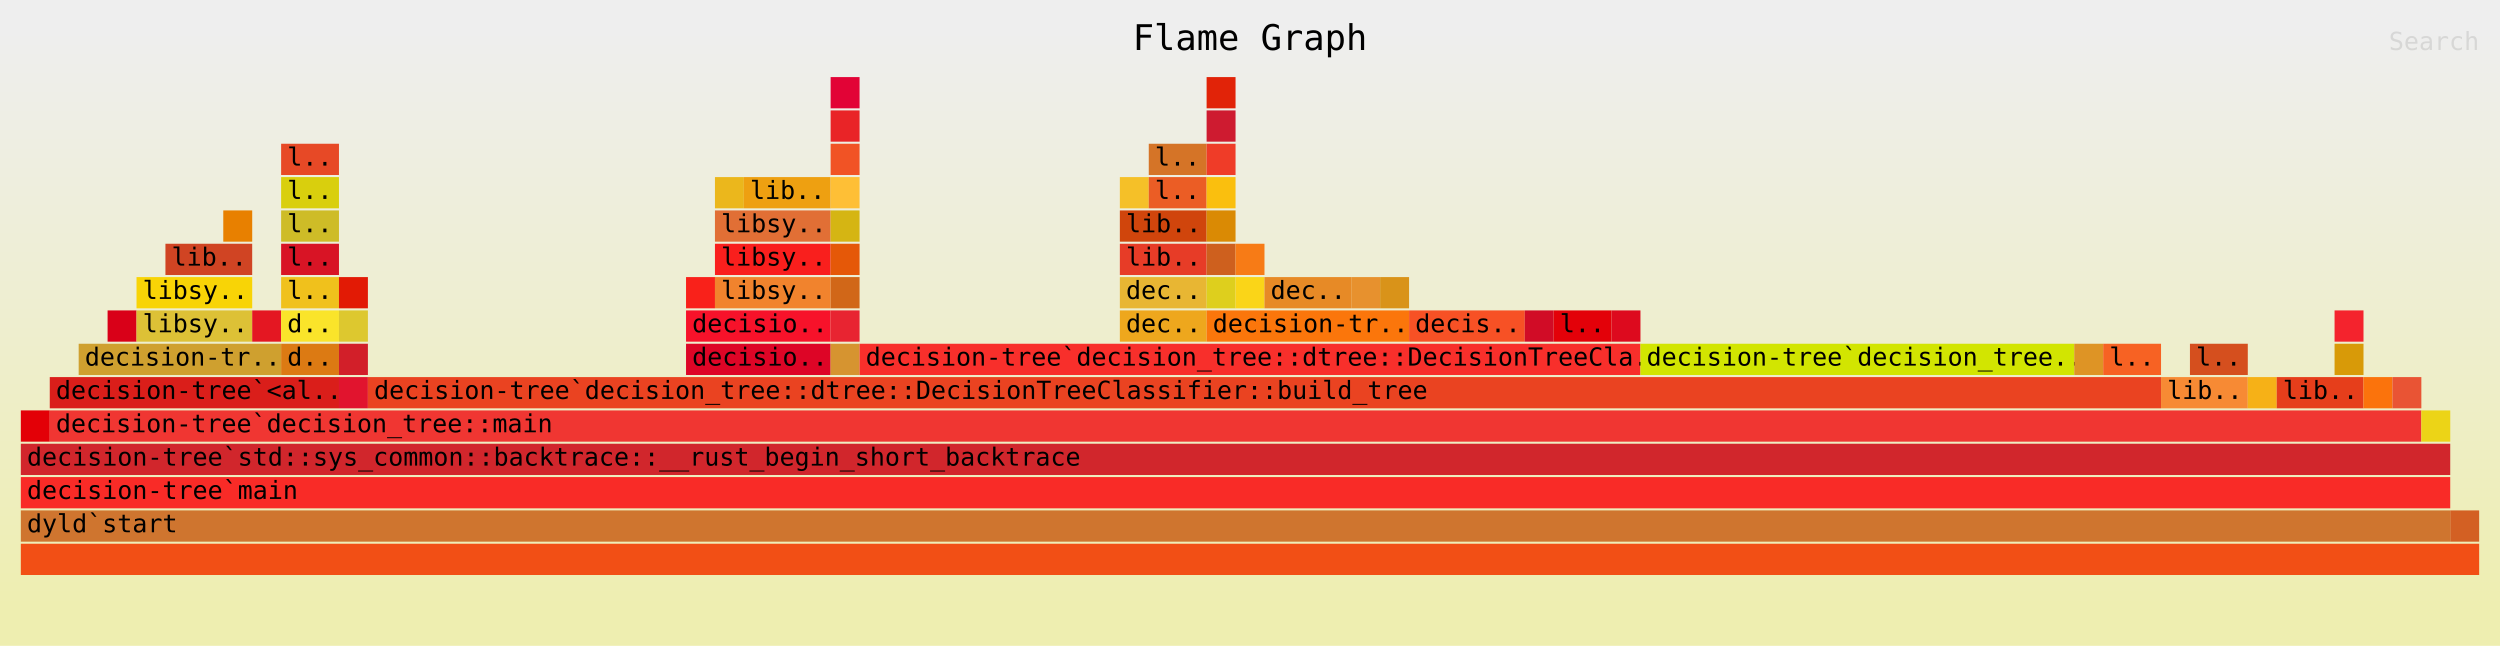
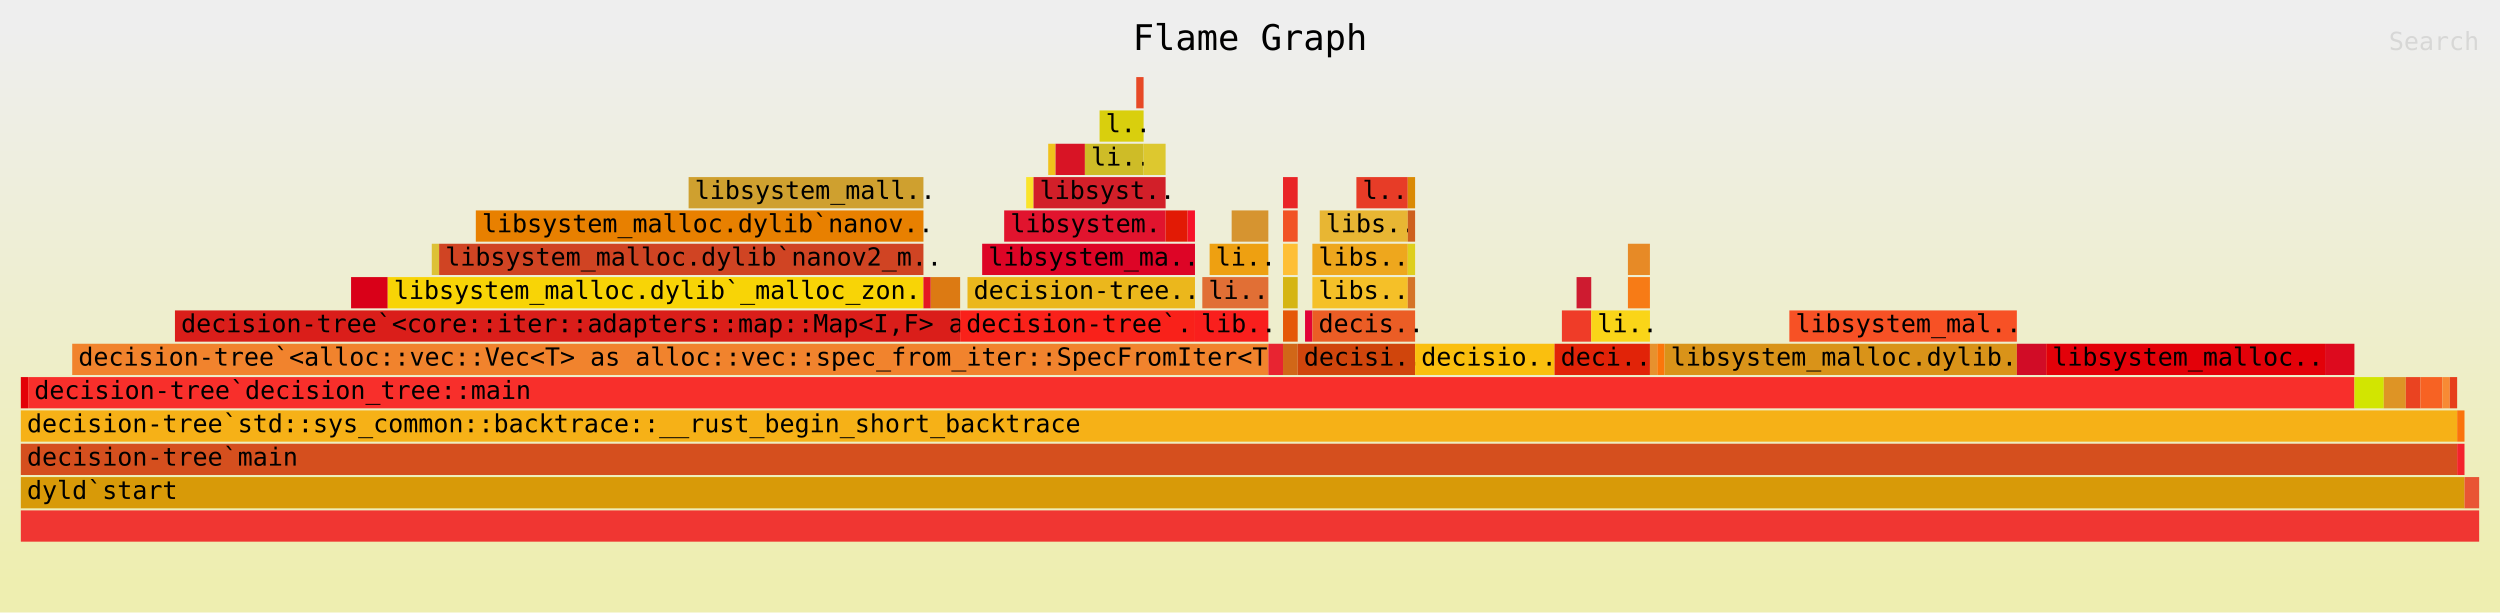
- <svg xmlns="http://www.w3.org/2000/svg" xmlns:ns1="http://github.com/jonhoo/inferno" version="1.1" width="1200" height="310" viewBox="0 0 1200 310">
+ <svg xmlns="http://www.w3.org/2000/svg" xmlns:ns1="http://github.com/jonhoo/inferno" version="1.1" width="1200" height="294" viewBox="0 0 1200 294">
  <defs>
    <linearGradient id="background" y1="0" y2="1" x1="0" x2="0">
      <stop stop-color="#eeeeee" offset="5%" />
      <stop stop-color="#eeeeb0" offset="95%" />
    </linearGradient>
  </defs>
  <style type="text/css">
text { font-family:monospace; font-size:12px }
#title { text-anchor:middle; font-size:17px; }
#matched { text-anchor:end; }
#search { text-anchor:end; opacity:0.1; cursor:pointer; }
#search:hover, #search.show { opacity:1; }
#subtitle { text-anchor:middle; font-color:rgb(160,160,160); }
#unzoom { cursor:pointer; }
#frames &gt; *:hover { stroke:black; stroke-width:0.5; cursor:pointer; }
.hide { display:none; }
.parent { opacity:0.5; }
</style>
-   <rect x="0" y="0" width="100%" height="310" fill="url(#background)" />
+   <rect x="0" y="0" width="100%" height="294" fill="url(#background)" />
  <text id="title" fill="rgb(0,0,0)" x="50%" y="24.00">Flame Graph</text>
-   <text id="details" fill="rgb(0,0,0)" x="10" y="293.00"> </text>
+   <text id="details" fill="rgb(0,0,0)" x="10" y="277.00"> </text>
  <text id="unzoom" class="hide" fill="rgb(0,0,0)" x="10" y="24.00">Reset Zoom</text>
  <text id="search" fill="rgb(0,0,0)" x="1190" y="24.00">Search</text>
-   <text id="matched" fill="rgb(0,0,0)" x="1190" y="293.00"> </text>
-   <svg id="frames" x="10" width="1180" total_samples="85">
-     <g>
-       <rect x="0%" y="197" width="1.177%" height="15" fill="rgb(227,0,7)" ns1:x="0" ns1:w="1" />
-       <text x="0.25%" y="207.50" />
-     </g>
-     <g>
-       <rect x="3.529%" y="149" width="1.177%" height="15" fill="rgb(217,0,24)" ns1:x="3" ns1:w="1" />
-       <text x="3.779%" y="159.50" />
-     </g>
-     <g>
-       <rect x="4.706%" y="149" width="4.706%" height="15" fill="rgb(221,193,54)" ns1:x="4" ns1:w="4" />
-       <text x="4.956%" y="159.50">libsy..</text>
-     </g>
-     <g>
-       <rect x="4.706%" y="133" width="4.706%" height="15" fill="rgb(248,212,6)" ns1:x="4" ns1:w="4" />
-       <text x="4.956%" y="143.50">libsy..</text>
-     </g>
-     <g>
-       <rect x="5.882%" y="117" width="3.529%" height="15" fill="rgb(208,68,35)" ns1:x="5" ns1:w="3" />
-       <text x="6.132%" y="127.50">lib..</text>
-     </g>
-     <g>
-       <rect x="8.235%" y="101" width="1.177%" height="15" fill="rgb(232,128,0)" ns1:x="7" ns1:w="1" />
-       <text x="8.485%" y="111.50" />
-     </g>
-     <g>
-       <rect x="2.353%" y="165" width="8.235%" height="15" fill="rgb(207,160,47)" ns1:x="2" ns1:w="7" />
-       <text x="2.603%" y="175.50">decision-tr..</text>
-     </g>
-     <g>
-       <rect x="9.412%" y="149" width="1.177%" height="15" fill="rgb(228,23,34)" ns1:x="8" ns1:w="1" />
-       <text x="9.662%" y="159.50" />
-     </g>
-     <g>
-       <rect x="1.177%" y="181" width="11.765%" height="15" fill="rgb(218,30,26)" ns1:x="1" ns1:w="10" />
-       <text x="1.427%" y="191.50">decision-tree`&lt;al..</text>
-     </g>
-     <g>
-       <rect x="10.588%" y="165" width="2.353%" height="15" fill="rgb(220,122,19)" ns1:x="9" ns1:w="2" />
-       <text x="10.838%" y="175.50">d..</text>
-     </g>
-     <g>
-       <rect x="10.588%" y="149" width="2.353%" height="15" fill="rgb(250,228,42)" ns1:x="9" ns1:w="2" />
-       <text x="10.838%" y="159.50">d..</text>
-     </g>
-     <g>
-       <rect x="10.588%" y="133" width="2.353%" height="15" fill="rgb(240,193,28)" ns1:x="9" ns1:w="2" />
-       <text x="10.838%" y="143.50">l..</text>
-     </g>
-     <g>
-       <rect x="10.588%" y="117" width="2.353%" height="15" fill="rgb(216,20,37)" ns1:x="9" ns1:w="2" />
-       <text x="10.838%" y="127.50">l..</text>
-     </g>
-     <g>
-       <rect x="10.588%" y="101" width="2.353%" height="15" fill="rgb(206,188,39)" ns1:x="9" ns1:w="2" />
-       <text x="10.838%" y="111.50">l..</text>
-     </g>
-     <g>
-       <rect x="10.588%" y="85" width="2.353%" height="15" fill="rgb(217,207,13)" ns1:x="9" ns1:w="2" />
-       <text x="10.838%" y="95.50">l..</text>
-     </g>
-     <g>
-       <rect x="10.588%" y="69" width="2.353%" height="15" fill="rgb(231,73,38)" ns1:x="9" ns1:w="2" />
-       <text x="10.838%" y="79.50">l..</text>
-     </g>
-     <g>
-       <rect x="12.941%" y="181" width="1.177%" height="15" fill="rgb(225,20,46)" ns1:x="11" ns1:w="1" />
-       <text x="13.191%" y="191.50" />
-     </g>
-     <g>
-       <rect x="12.941%" y="165" width="1.177%" height="15" fill="rgb(210,31,41)" ns1:x="11" ns1:w="1" />
-       <text x="13.191%" y="175.50" />
-     </g>
-     <g>
-       <rect x="12.941%" y="149" width="1.177%" height="15" fill="rgb(221,200,47)" ns1:x="11" ns1:w="1" />
-       <text x="13.191%" y="159.50" />
-     </g>
-     <g>
-       <rect x="12.941%" y="133" width="1.177%" height="15" fill="rgb(226,26,5)" ns1:x="11" ns1:w="1" />
-       <text x="13.191%" y="143.50" />
-     </g>
-     <g>
-       <rect x="27.059%" y="133" width="1.177%" height="15" fill="rgb(249,33,26)" ns1:x="23" ns1:w="1" />
-       <text x="27.309%" y="143.50" />
-     </g>
-     <g>
-       <rect x="28.235%" y="85" width="1.177%" height="15" fill="rgb(235,183,28)" ns1:x="24" ns1:w="1" />
-       <text x="28.485%" y="95.50" />
-     </g>
-     <g>
-       <rect x="27.059%" y="165" width="5.882%" height="15" fill="rgb(221,5,38)" ns1:x="23" ns1:w="5" />
-       <text x="27.309%" y="175.50">decisio..</text>
-     </g>
-     <g>
-       <rect x="27.059%" y="149" width="5.882%" height="15" fill="rgb(247,18,42)" ns1:x="23" ns1:w="5" />
-       <text x="27.309%" y="159.50">decisio..</text>
-     </g>
-     <g>
-       <rect x="28.235%" y="133" width="4.706%" height="15" fill="rgb(241,131,45)" ns1:x="24" ns1:w="4" />
-       <text x="28.485%" y="143.50">libsy..</text>
-     </g>
-     <g>
-       <rect x="28.235%" y="117" width="4.706%" height="15" fill="rgb(249,31,29)" ns1:x="24" ns1:w="4" />
-       <text x="28.485%" y="127.50">libsy..</text>
-     </g>
-     <g>
-       <rect x="28.235%" y="101" width="4.706%" height="15" fill="rgb(225,111,53)" ns1:x="24" ns1:w="4" />
-       <text x="28.485%" y="111.50">libsy..</text>
-     </g>
-     <g>
-       <rect x="29.412%" y="85" width="3.529%" height="15" fill="rgb(238,160,17)" ns1:x="25" ns1:w="3" />
-       <text x="29.662%" y="95.50">lib..</text>
-     </g>
-     <g>
-       <rect x="32.941%" y="165" width="1.177%" height="15" fill="rgb(214,148,48)" ns1:x="28" ns1:w="1" />
-       <text x="33.191%" y="175.50" />
-     </g>
-     <g>
-       <rect x="32.941%" y="149" width="1.177%" height="15" fill="rgb(232,36,49)" ns1:x="28" ns1:w="1" />
-       <text x="33.191%" y="159.50" />
-     </g>
-     <g>
-       <rect x="32.941%" y="133" width="1.177%" height="15" fill="rgb(209,103,24)" ns1:x="28" ns1:w="1" />
-       <text x="33.191%" y="143.50" />
-     </g>
-     <g>
-       <rect x="32.941%" y="117" width="1.177%" height="15" fill="rgb(229,88,8)" ns1:x="28" ns1:w="1" />
-       <text x="33.191%" y="127.50" />
-     </g>
-     <g>
-       <rect x="32.941%" y="101" width="1.177%" height="15" fill="rgb(213,181,19)" ns1:x="28" ns1:w="1" />
-       <text x="33.191%" y="111.50" />
-     </g>
-     <g>
-       <rect x="32.941%" y="85" width="1.177%" height="15" fill="rgb(254,191,54)" ns1:x="28" ns1:w="1" />
-       <text x="33.191%" y="95.50" />
-     </g>
-     <g>
-       <rect x="32.941%" y="69" width="1.177%" height="15" fill="rgb(241,83,37)" ns1:x="28" ns1:w="1" />
-       <text x="33.191%" y="79.50" />
-     </g>
-     <g>
-       <rect x="32.941%" y="53" width="1.177%" height="15" fill="rgb(233,36,39)" ns1:x="28" ns1:w="1" />
-       <text x="33.191%" y="63.50" />
-     </g>
-     <g>
-       <rect x="32.941%" y="37" width="1.177%" height="15" fill="rgb(226,3,54)" ns1:x="28" ns1:w="1" />
-       <text x="33.191%" y="47.50" />
-     </g>
-     <g>
-       <rect x="44.706%" y="85" width="1.177%" height="15" fill="rgb(245,192,40)" ns1:x="38" ns1:w="1" />
-       <text x="44.956%" y="95.50" />
-     </g>
-     <g>
-       <rect x="44.706%" y="149" width="3.529%" height="15" fill="rgb(238,167,29)" ns1:x="38" ns1:w="3" />
-       <text x="44.956%" y="159.50">dec..</text>
-     </g>
-     <g>
-       <rect x="44.706%" y="133" width="3.529%" height="15" fill="rgb(232,182,51)" ns1:x="38" ns1:w="3" />
-       <text x="44.956%" y="143.50">dec..</text>
-     </g>
-     <g>
-       <rect x="44.706%" y="117" width="3.529%" height="15" fill="rgb(231,60,39)" ns1:x="38" ns1:w="3" />
-       <text x="44.956%" y="127.50">lib..</text>
-     </g>
-     <g>
-       <rect x="44.706%" y="101" width="3.529%" height="15" fill="rgb(208,69,12)" ns1:x="38" ns1:w="3" />
-       <text x="44.956%" y="111.50">lib..</text>
-     </g>
-     <g>
-       <rect x="45.882%" y="85" width="2.353%" height="15" fill="rgb(235,93,37)" ns1:x="39" ns1:w="2" />
-       <text x="46.132%" y="95.50">l..</text>
-     </g>
-     <g>
-       <rect x="45.882%" y="69" width="2.353%" height="15" fill="rgb(213,116,39)" ns1:x="39" ns1:w="2" />
-       <text x="46.132%" y="79.50">l..</text>
-     </g>
-     <g>
-       <rect x="48.235%" y="133" width="1.177%" height="15" fill="rgb(222,207,29)" ns1:x="41" ns1:w="1" />
-       <text x="48.485%" y="143.50" />
-     </g>
-     <g>
-       <rect x="48.235%" y="117" width="1.177%" height="15" fill="rgb(206,96,30)" ns1:x="41" ns1:w="1" />
-       <text x="48.485%" y="127.50" />
-     </g>
-     <g>
-       <rect x="48.235%" y="101" width="1.177%" height="15" fill="rgb(218,138,4)" ns1:x="41" ns1:w="1" />
-       <text x="48.485%" y="111.50" />
-     </g>
-     <g>
-       <rect x="48.235%" y="85" width="1.177%" height="15" fill="rgb(250,191,14)" ns1:x="41" ns1:w="1" />
-       <text x="48.485%" y="95.50" />
-     </g>
-     <g>
-       <rect x="48.235%" y="69" width="1.177%" height="15" fill="rgb(239,60,40)" ns1:x="41" ns1:w="1" />
-       <text x="48.485%" y="79.50" />
-     </g>
-     <g>
-       <rect x="48.235%" y="53" width="1.177%" height="15" fill="rgb(206,27,48)" ns1:x="41" ns1:w="1" />
-       <text x="48.485%" y="63.50" />
-     </g>
-     <g>
-       <rect x="48.235%" y="37" width="1.177%" height="15" fill="rgb(225,35,8)" ns1:x="41" ns1:w="1" />
-       <text x="48.485%" y="47.50" />
-     </g>
-     <g>
-       <rect x="49.412%" y="133" width="1.177%" height="15" fill="rgb(250,213,24)" ns1:x="42" ns1:w="1" />
-       <text x="49.662%" y="143.50" />
-     </g>
-     <g>
-       <rect x="49.412%" y="117" width="1.177%" height="15" fill="rgb(247,123,22)" ns1:x="42" ns1:w="1" />
-       <text x="49.662%" y="127.50" />
-     </g>
-     <g>
-       <rect x="50.588%" y="133" width="3.529%" height="15" fill="rgb(231,138,38)" ns1:x="43" ns1:w="3" />
-       <text x="50.838%" y="143.50">dec..</text>
-     </g>
-     <g>
-       <rect x="54.118%" y="133" width="1.177%" height="15" fill="rgb(231,145,46)" ns1:x="46" ns1:w="1" />
-       <text x="54.368%" y="143.50" />
-     </g>
-     <g>
-       <rect x="48.235%" y="149" width="8.235%" height="15" fill="rgb(251,118,11)" ns1:x="41" ns1:w="7" />
-       <text x="48.485%" y="159.50">decision-tr..</text>
-     </g>
-     <g>
-       <rect x="55.294%" y="133" width="1.177%" height="15" fill="rgb(217,147,25)" ns1:x="47" ns1:w="1" />
-       <text x="55.544%" y="143.50" />
-     </g>
-     <g>
-       <rect x="56.471%" y="149" width="4.706%" height="15" fill="rgb(247,81,37)" ns1:x="48" ns1:w="4" />
-       <text x="56.721%" y="159.50">decis..</text>
-     </g>
-     <g>
-       <rect x="61.176%" y="149" width="1.177%" height="15" fill="rgb(209,12,38)" ns1:x="52" ns1:w="1" />
-       <text x="61.426%" y="159.50" />
-     </g>
-     <g>
-       <rect x="62.353%" y="149" width="2.353%" height="15" fill="rgb(227,1,9)" ns1:x="53" ns1:w="2" />
-       <text x="62.603%" y="159.50">l..</text>
-     </g>
-     <g>
-       <rect x="34.118%" y="165" width="31.765%" height="15" fill="rgb(248,47,43)" ns1:x="29" ns1:w="27" />
-       <text x="34.368%" y="175.50">decision-tree`decision_tree::dtree::DecisionTreeCla..</text>
-     </g>
-     <g>
-       <rect x="64.706%" y="149" width="1.177%" height="15" fill="rgb(221,10,30)" ns1:x="55" ns1:w="1" />
-       <text x="64.956%" y="159.50" />
-     </g>
-     <g>
-       <rect x="65.882%" y="165" width="17.647%" height="15" fill="rgb(210,229,1)" ns1:x="56" ns1:w="15" />
-       <text x="66.132%" y="175.50">decision-tree`decision_tree..</text>
-     </g>
-     <g>
-       <rect x="83.529%" y="165" width="1.177%" height="15" fill="rgb(222,148,37)" ns1:x="71" ns1:w="1" />
-       <text x="83.779%" y="175.50" />
-     </g>
-     <g>
-       <rect x="14.118%" y="181" width="72.941%" height="15" fill="rgb(234,67,33)" ns1:x="12" ns1:w="62" />
-       <text x="14.368%" y="191.50">decision-tree`decision_tree::dtree::DecisionTreeClassifier::build_tree</text>
-     </g>
-     <g>
-       <rect x="84.706%" y="165" width="2.353%" height="15" fill="rgb(247,98,35)" ns1:x="72" ns1:w="2" />
-       <text x="84.956%" y="175.50">l..</text>
-     </g>
-     <g>
-       <rect x="87.059%" y="181" width="3.529%" height="15" fill="rgb(247,138,52)" ns1:x="74" ns1:w="3" />
-       <text x="87.309%" y="191.50">lib..</text>
-     </g>
-     <g>
-       <rect x="88.235%" y="165" width="2.353%" height="15" fill="rgb(213,79,30)" ns1:x="75" ns1:w="2" />
-       <text x="88.485%" y="175.50">l..</text>
-     </g>
-     <g>
-       <rect x="90.588%" y="181" width="1.177%" height="15" fill="rgb(246,177,23)" ns1:x="77" ns1:w="1" />
-       <text x="90.838%" y="191.50" />
-     </g>
-     <g>
-       <rect x="91.765%" y="181" width="3.529%" height="15" fill="rgb(230,62,27)" ns1:x="78" ns1:w="3" />
-       <text x="92.015%" y="191.50">lib..</text>
-     </g>
-     <g>
-       <rect x="94.118%" y="165" width="1.177%" height="15" fill="rgb(216,154,8)" ns1:x="80" ns1:w="1" />
-       <text x="94.368%" y="175.50" />
-     </g>
-     <g>
-       <rect x="94.118%" y="149" width="1.177%" height="15" fill="rgb(244,35,45)" ns1:x="80" ns1:w="1" />
-       <text x="94.368%" y="159.50" />
-     </g>
-     <g>
-       <rect x="95.294%" y="181" width="1.177%" height="15" fill="rgb(251,115,12)" ns1:x="81" ns1:w="1" />
-       <text x="95.544%" y="191.50" />
-     </g>
-     <g>
-       <rect x="1.177%" y="197" width="96.471%" height="15" fill="rgb(240,54,50)" ns1:x="1" ns1:w="82" />
-       <text x="1.427%" y="207.50">decision-tree`decision_tree::main</text>
-     </g>
-     <g>
-       <rect x="96.471%" y="181" width="1.177%" height="15" fill="rgb(233,84,52)" ns1:x="82" ns1:w="1" />
-       <text x="96.721%" y="191.50" />
-     </g>
-     <g>
-       <rect x="0%" y="245" width="98.823%" height="15" fill="rgb(207,117,47)" ns1:x="0" ns1:w="84" />
-       <text x="0.25%" y="255.50">dyld`start</text>
-     </g>
-     <g>
-       <rect x="0%" y="229" width="98.823%" height="15" fill="rgb(249,43,39)" ns1:x="0" ns1:w="84" />
-       <text x="0.25%" y="239.50">decision-tree`main</text>
-     </g>
-     <g>
-       <rect x="0%" y="213" width="98.823%" height="15" fill="rgb(209,38,44)" ns1:x="0" ns1:w="84" />
-       <text x="0.25%" y="223.50">decision-tree`std::sys_common::backtrace::__rust_begin_short_backtrace</text>
-     </g>
-     <g>
-       <rect x="97.647%" y="197" width="1.177%" height="15" fill="rgb(236,212,23)" ns1:x="83" ns1:w="1" />
-       <text x="97.897%" y="207.50" />
-     </g>
-     <g>
-       <rect x="0%" y="261" width="100%" height="15" fill="rgb(242,79,21)" ns1:x="0" ns1:w="85" />
-       <text x="0.25%" y="271.50" />
-     </g>
-     <g>
-       <rect x="98.823%" y="245" width="1.177%" height="15" fill="rgb(211,96,35)" ns1:x="84" ns1:w="1" />
-       <text x="99.073%" y="255.50" />
+   <text id="matched" fill="rgb(0,0,0)" x="1190" y="277.00"> </text>
+   <svg id="frames" x="10" width="1180" total_samples="335">
+     <g>
+       <rect x="0%" y="181" width="0.298%" height="15" fill="rgb(227,0,7)" ns1:x="0" ns1:w="1" />
+       <text x="0.25%" y="191.50" />
+     </g>
+     <g>
+       <rect x="13.433%" y="133" width="1.492%" height="15" fill="rgb(217,0,24)" ns1:x="45" ns1:w="5" />
+       <text x="13.683%" y="143.50" />
+     </g>
+     <g>
+       <rect x="16.716%" y="117" width="0.298%" height="15" fill="rgb(221,193,54)" ns1:x="56" ns1:w="1" />
+       <text x="16.966%" y="127.50" />
+     </g>
+     <g>
+       <rect x="14.925%" y="133" width="21.791%" height="15" fill="rgb(248,212,6)" ns1:x="50" ns1:w="73" />
+       <text x="15.175%" y="143.50">libsystem_malloc.dylib`_malloc_zon..</text>
+     </g>
+     <g>
+       <rect x="17.015%" y="117" width="19.701%" height="15" fill="rgb(208,68,35)" ns1:x="57" ns1:w="66" />
+       <text x="17.265%" y="127.50">libsystem_malloc.dylib`nanov2_m..</text>
+     </g>
+     <g>
+       <rect x="18.508%" y="101" width="18.209%" height="15" fill="rgb(232,128,0)" ns1:x="62" ns1:w="61" />
+       <text x="18.758%" y="111.50">libsystem_malloc.dylib`nanov..</text>
+     </g>
+     <g>
+       <rect x="27.164%" y="85" width="9.552%" height="15" fill="rgb(207,160,47)" ns1:x="91" ns1:w="32" />
+       <text x="27.414%" y="95.50">libsystem_mall..</text>
+     </g>
+     <g>
+       <rect x="36.716%" y="133" width="0.298%" height="15" fill="rgb(228,23,34)" ns1:x="123" ns1:w="1" />
+       <text x="36.966%" y="143.50" />
+     </g>
+     <g>
+       <rect x="6.269%" y="149" width="31.94%" height="15" fill="rgb(218,30,26)" ns1:x="21" ns1:w="107" />
+       <text x="6.519%" y="159.50">decision-tree`&lt;core::iter::adapters::map::Map&lt;I,F&gt; a..</text>
+     </g>
+     <g>
+       <rect x="37.015%" y="133" width="1.194%" height="15" fill="rgb(220,122,19)" ns1:x="124" ns1:w="4" />
+       <text x="37.265%" y="143.50" />
+     </g>
+     <g>
+       <rect x="40.895%" y="85" width="0.298%" height="15" fill="rgb(250,228,42)" ns1:x="137" ns1:w="1" />
+       <text x="41.145%" y="95.50" />
+     </g>
+     <g>
+       <rect x="41.791%" y="69" width="0.298%" height="15" fill="rgb(240,193,28)" ns1:x="140" ns1:w="1" />
+       <text x="42.041%" y="79.50" />
+     </g>
+     <g>
+       <rect x="42.09%" y="69" width="1.194%" height="15" fill="rgb(216,20,37)" ns1:x="141" ns1:w="4" />
+       <text x="42.34%" y="79.50" />
+     </g>
+     <g>
+       <rect x="43.284%" y="69" width="2.388%" height="15" fill="rgb(206,188,39)" ns1:x="145" ns1:w="8" />
+       <text x="43.534%" y="79.50">li..</text>
+     </g>
+     <g>
+       <rect x="43.881%" y="53" width="1.791%" height="15" fill="rgb(217,207,13)" ns1:x="147" ns1:w="6" />
+       <text x="44.131%" y="63.50">l..</text>
+     </g>
+     <g>
+       <rect x="45.373%" y="37" width="0.298%" height="15" fill="rgb(231,73,38)" ns1:x="152" ns1:w="1" />
+       <text x="45.623%" y="47.50" />
+     </g>
+     <g>
+       <rect x="40%" y="101" width="6.567%" height="15" fill="rgb(225,20,46)" ns1:x="134" ns1:w="22" />
+       <text x="40.25%" y="111.50">libsystem..</text>
+     </g>
+     <g>
+       <rect x="41.194%" y="85" width="5.373%" height="15" fill="rgb(210,31,41)" ns1:x="138" ns1:w="18" />
+       <text x="41.444%" y="95.50">libsyst..</text>
+     </g>
+     <g>
+       <rect x="45.672%" y="69" width="0.895%" height="15" fill="rgb(221,200,47)" ns1:x="153" ns1:w="3" />
+       <text x="45.922%" y="79.50" />
+     </g>
+     <g>
+       <rect x="46.567%" y="101" width="0.895%" height="15" fill="rgb(226,26,5)" ns1:x="156" ns1:w="3" />
+       <text x="46.817%" y="111.50" />
+     </g>
+     <g>
+       <rect x="38.209%" y="149" width="9.552%" height="15" fill="rgb(249,33,26)" ns1:x="128" ns1:w="32" />
+       <text x="38.459%" y="159.50">decision-tree`..</text>
+     </g>
+     <g>
+       <rect x="38.508%" y="133" width="9.254%" height="15" fill="rgb(235,183,28)" ns1:x="129" ns1:w="31" />
+       <text x="38.758%" y="143.50">decision-tree..</text>
+     </g>
+     <g>
+       <rect x="39.105%" y="117" width="8.657%" height="15" fill="rgb(221,5,38)" ns1:x="131" ns1:w="29" />
+       <text x="39.355%" y="127.50">libsystem_ma..</text>
+     </g>
+     <g>
+       <rect x="47.463%" y="101" width="0.298%" height="15" fill="rgb(247,18,42)" ns1:x="159" ns1:w="1" />
+       <text x="47.713%" y="111.50" />
+     </g>
+     <g>
+       <rect x="2.09%" y="165" width="48.657%" height="15" fill="rgb(241,131,45)" ns1:x="7" ns1:w="163" />
+       <text x="2.34%" y="175.50">decision-tree`&lt;alloc::vec::Vec&lt;T&gt; as alloc::vec::spec_from_iter::SpecFromIter&lt;T,..</text>
+     </g>
+     <g>
+       <rect x="47.761%" y="149" width="2.985%" height="15" fill="rgb(249,31,29)" ns1:x="160" ns1:w="10" />
+       <text x="48.011%" y="159.50">lib..</text>
+     </g>
+     <g>
+       <rect x="48.06%" y="133" width="2.687%" height="15" fill="rgb(225,111,53)" ns1:x="161" ns1:w="9" />
+       <text x="48.31%" y="143.50">li..</text>
+     </g>
+     <g>
+       <rect x="48.358%" y="117" width="2.388%" height="15" fill="rgb(238,160,17)" ns1:x="162" ns1:w="8" />
+       <text x="48.608%" y="127.50">li..</text>
+     </g>
+     <g>
+       <rect x="49.254%" y="101" width="1.492%" height="15" fill="rgb(214,148,48)" ns1:x="165" ns1:w="5" />
+       <text x="49.504%" y="111.50" />
+     </g>
+     <g>
+       <rect x="50.746%" y="165" width="0.597%" height="15" fill="rgb(232,36,49)" ns1:x="170" ns1:w="2" />
+       <text x="50.996%" y="175.50" />
+     </g>
+     <g>
+       <rect x="51.343%" y="165" width="0.597%" height="15" fill="rgb(209,103,24)" ns1:x="172" ns1:w="2" />
+       <text x="51.593%" y="175.50" />
+     </g>
+     <g>
+       <rect x="51.343%" y="149" width="0.597%" height="15" fill="rgb(229,88,8)" ns1:x="172" ns1:w="2" />
+       <text x="51.593%" y="159.50" />
+     </g>
+     <g>
+       <rect x="51.343%" y="133" width="0.597%" height="15" fill="rgb(213,181,19)" ns1:x="172" ns1:w="2" />
+       <text x="51.593%" y="143.50" />
+     </g>
+     <g>
+       <rect x="51.343%" y="117" width="0.597%" height="15" fill="rgb(254,191,54)" ns1:x="172" ns1:w="2" />
+       <text x="51.593%" y="127.50" />
+     </g>
+     <g>
+       <rect x="51.343%" y="101" width="0.597%" height="15" fill="rgb(241,83,37)" ns1:x="172" ns1:w="2" />
+       <text x="51.593%" y="111.50" />
+     </g>
+     <g>
+       <rect x="51.343%" y="85" width="0.597%" height="15" fill="rgb(233,36,39)" ns1:x="172" ns1:w="2" />
+       <text x="51.593%" y="95.50" />
+     </g>
+     <g>
+       <rect x="52.239%" y="149" width="0.298%" height="15" fill="rgb(226,3,54)" ns1:x="175" ns1:w="1" />
+       <text x="52.489%" y="159.50" />
+     </g>
+     <g>
+       <rect x="52.537%" y="133" width="3.881%" height="15" fill="rgb(245,192,40)" ns1:x="176" ns1:w="13" />
+       <text x="52.787%" y="143.50">libs..</text>
+     </g>
+     <g>
+       <rect x="52.537%" y="117" width="3.881%" height="15" fill="rgb(238,167,29)" ns1:x="176" ns1:w="13" />
+       <text x="52.787%" y="127.50">libs..</text>
+     </g>
+     <g>
+       <rect x="52.836%" y="101" width="3.582%" height="15" fill="rgb(232,182,51)" ns1:x="177" ns1:w="12" />
+       <text x="53.086%" y="111.50">libs..</text>
+     </g>
+     <g>
+       <rect x="54.328%" y="85" width="2.09%" height="15" fill="rgb(231,60,39)" ns1:x="182" ns1:w="7" />
+       <text x="54.578%" y="95.50">l..</text>
+     </g>
+     <g>
+       <rect x="51.94%" y="165" width="4.776%" height="15" fill="rgb(208,69,12)" ns1:x="174" ns1:w="16" />
+       <text x="52.19%" y="175.50">decisi..</text>
+     </g>
+     <g>
+       <rect x="52.537%" y="149" width="4.179%" height="15" fill="rgb(235,93,37)" ns1:x="176" ns1:w="14" />
+       <text x="52.787%" y="159.50">decis..</text>
+     </g>
+     <g>
+       <rect x="56.418%" y="133" width="0.298%" height="15" fill="rgb(213,116,39)" ns1:x="189" ns1:w="1" />
+       <text x="56.668%" y="143.50" />
+     </g>
+     <g>
+       <rect x="56.418%" y="117" width="0.298%" height="15" fill="rgb(222,207,29)" ns1:x="189" ns1:w="1" />
+       <text x="56.668%" y="127.50" />
+     </g>
+     <g>
+       <rect x="56.418%" y="101" width="0.298%" height="15" fill="rgb(206,96,30)" ns1:x="189" ns1:w="1" />
+       <text x="56.668%" y="111.50" />
+     </g>
+     <g>
+       <rect x="56.418%" y="85" width="0.298%" height="15" fill="rgb(218,138,4)" ns1:x="189" ns1:w="1" />
+       <text x="56.668%" y="95.50" />
+     </g>
+     <g>
+       <rect x="56.716%" y="165" width="5.672%" height="15" fill="rgb(250,191,14)" ns1:x="190" ns1:w="19" />
+       <text x="56.966%" y="175.50">decisio..</text>
+     </g>
+     <g>
+       <rect x="62.687%" y="149" width="1.194%" height="15" fill="rgb(239,60,40)" ns1:x="210" ns1:w="4" />
+       <text x="62.937%" y="159.50" />
+     </g>
+     <g>
+       <rect x="63.284%" y="133" width="0.597%" height="15" fill="rgb(206,27,48)" ns1:x="212" ns1:w="2" />
+       <text x="63.534%" y="143.50" />
+     </g>
+     <g>
+       <rect x="62.388%" y="165" width="3.881%" height="15" fill="rgb(225,35,8)" ns1:x="209" ns1:w="13" />
+       <text x="62.638%" y="175.50">deci..</text>
+     </g>
+     <g>
+       <rect x="63.881%" y="149" width="2.388%" height="15" fill="rgb(250,213,24)" ns1:x="214" ns1:w="8" />
+       <text x="64.131%" y="159.50">li..</text>
+     </g>
+     <g>
+       <rect x="65.373%" y="133" width="0.895%" height="15" fill="rgb(247,123,22)" ns1:x="219" ns1:w="3" />
+       <text x="65.623%" y="143.50" />
+     </g>
+     <g>
+       <rect x="65.373%" y="117" width="0.895%" height="15" fill="rgb(231,138,38)" ns1:x="219" ns1:w="3" />
+       <text x="65.623%" y="127.50" />
+     </g>
+     <g>
+       <rect x="66.269%" y="165" width="0.298%" height="15" fill="rgb(231,145,46)" ns1:x="222" ns1:w="1" />
+       <text x="66.519%" y="175.50" />
+     </g>
+     <g>
+       <rect x="66.567%" y="165" width="0.298%" height="15" fill="rgb(251,118,11)" ns1:x="223" ns1:w="1" />
+       <text x="66.817%" y="175.50" />
+     </g>
+     <g>
+       <rect x="66.866%" y="165" width="14.328%" height="15" fill="rgb(217,147,25)" ns1:x="224" ns1:w="48" />
+       <text x="67.116%" y="175.50">libsystem_malloc.dylib..</text>
+     </g>
+     <g>
+       <rect x="71.94%" y="149" width="9.254%" height="15" fill="rgb(247,81,37)" ns1:x="241" ns1:w="31" />
+       <text x="72.19%" y="159.50">libsystem_mal..</text>
+     </g>
+     <g>
+       <rect x="81.194%" y="165" width="1.194%" height="15" fill="rgb(209,12,38)" ns1:x="272" ns1:w="4" />
+       <text x="81.444%" y="175.50" />
+     </g>
+     <g>
+       <rect x="82.388%" y="165" width="11.343%" height="15" fill="rgb(227,1,9)" ns1:x="276" ns1:w="38" />
+       <text x="82.638%" y="175.50">libsystem_malloc...</text>
+     </g>
+     <g>
+       <rect x="0.298%" y="181" width="94.627%" height="15" fill="rgb(248,47,43)" ns1:x="1" ns1:w="317" />
+       <text x="0.548%" y="191.50">decision-tree`decision_tree::main</text>
+     </g>
+     <g>
+       <rect x="93.731%" y="165" width="1.194%" height="15" fill="rgb(221,10,30)" ns1:x="314" ns1:w="4" />
+       <text x="93.981%" y="175.50" />
+     </g>
+     <g>
+       <rect x="94.925%" y="181" width="1.194%" height="15" fill="rgb(210,229,1)" ns1:x="318" ns1:w="4" />
+       <text x="95.175%" y="191.50" />
+     </g>
+     <g>
+       <rect x="96.119%" y="181" width="0.895%" height="15" fill="rgb(222,148,37)" ns1:x="322" ns1:w="3" />
+       <text x="96.369%" y="191.50" />
+     </g>
+     <g>
+       <rect x="97.015%" y="181" width="0.597%" height="15" fill="rgb(234,67,33)" ns1:x="325" ns1:w="2" />
+       <text x="97.265%" y="191.50" />
+     </g>
+     <g>
+       <rect x="97.612%" y="181" width="0.895%" height="15" fill="rgb(247,98,35)" ns1:x="327" ns1:w="3" />
+       <text x="97.862%" y="191.50" />
+     </g>
+     <g>
+       <rect x="98.507%" y="181" width="0.298%" height="15" fill="rgb(247,138,52)" ns1:x="330" ns1:w="1" />
+       <text x="98.757%" y="191.50" />
+     </g>
+     <g>
+       <rect x="0%" y="213" width="99.105%" height="15" fill="rgb(213,79,30)" ns1:x="0" ns1:w="332" />
+       <text x="0.25%" y="223.50">decision-tree`main</text>
+     </g>
+     <g>
+       <rect x="0%" y="197" width="99.105%" height="15" fill="rgb(246,177,23)" ns1:x="0" ns1:w="332" />
+       <text x="0.25%" y="207.50">decision-tree`std::sys_common::backtrace::__rust_begin_short_backtrace</text>
+     </g>
+     <g>
+       <rect x="98.806%" y="181" width="0.298%" height="15" fill="rgb(230,62,27)" ns1:x="331" ns1:w="1" />
+       <text x="99.056%" y="191.50" />
+     </g>
+     <g>
+       <rect x="0%" y="229" width="99.403%" height="15" fill="rgb(216,154,8)" ns1:x="0" ns1:w="333" />
+       <text x="0.25%" y="239.50">dyld`start</text>
+     </g>
+     <g>
+       <rect x="99.105%" y="213" width="0.298%" height="15" fill="rgb(244,35,45)" ns1:x="332" ns1:w="1" />
+       <text x="99.355%" y="223.50" />
+     </g>
+     <g>
+       <rect x="99.105%" y="197" width="0.298%" height="15" fill="rgb(251,115,12)" ns1:x="332" ns1:w="1" />
+       <text x="99.355%" y="207.50" />
+     </g>
+     <g>
+       <rect x="0%" y="245" width="100%" height="15" fill="rgb(240,54,50)" ns1:x="0" ns1:w="335" />
+       <text x="0.25%" y="255.50" />
+     </g>
+     <g>
+       <rect x="99.403%" y="229" width="0.597%" height="15" fill="rgb(233,84,52)" ns1:x="333" ns1:w="2" />
+       <text x="99.653%" y="239.50" />
    </g>
  </svg>
</svg>
